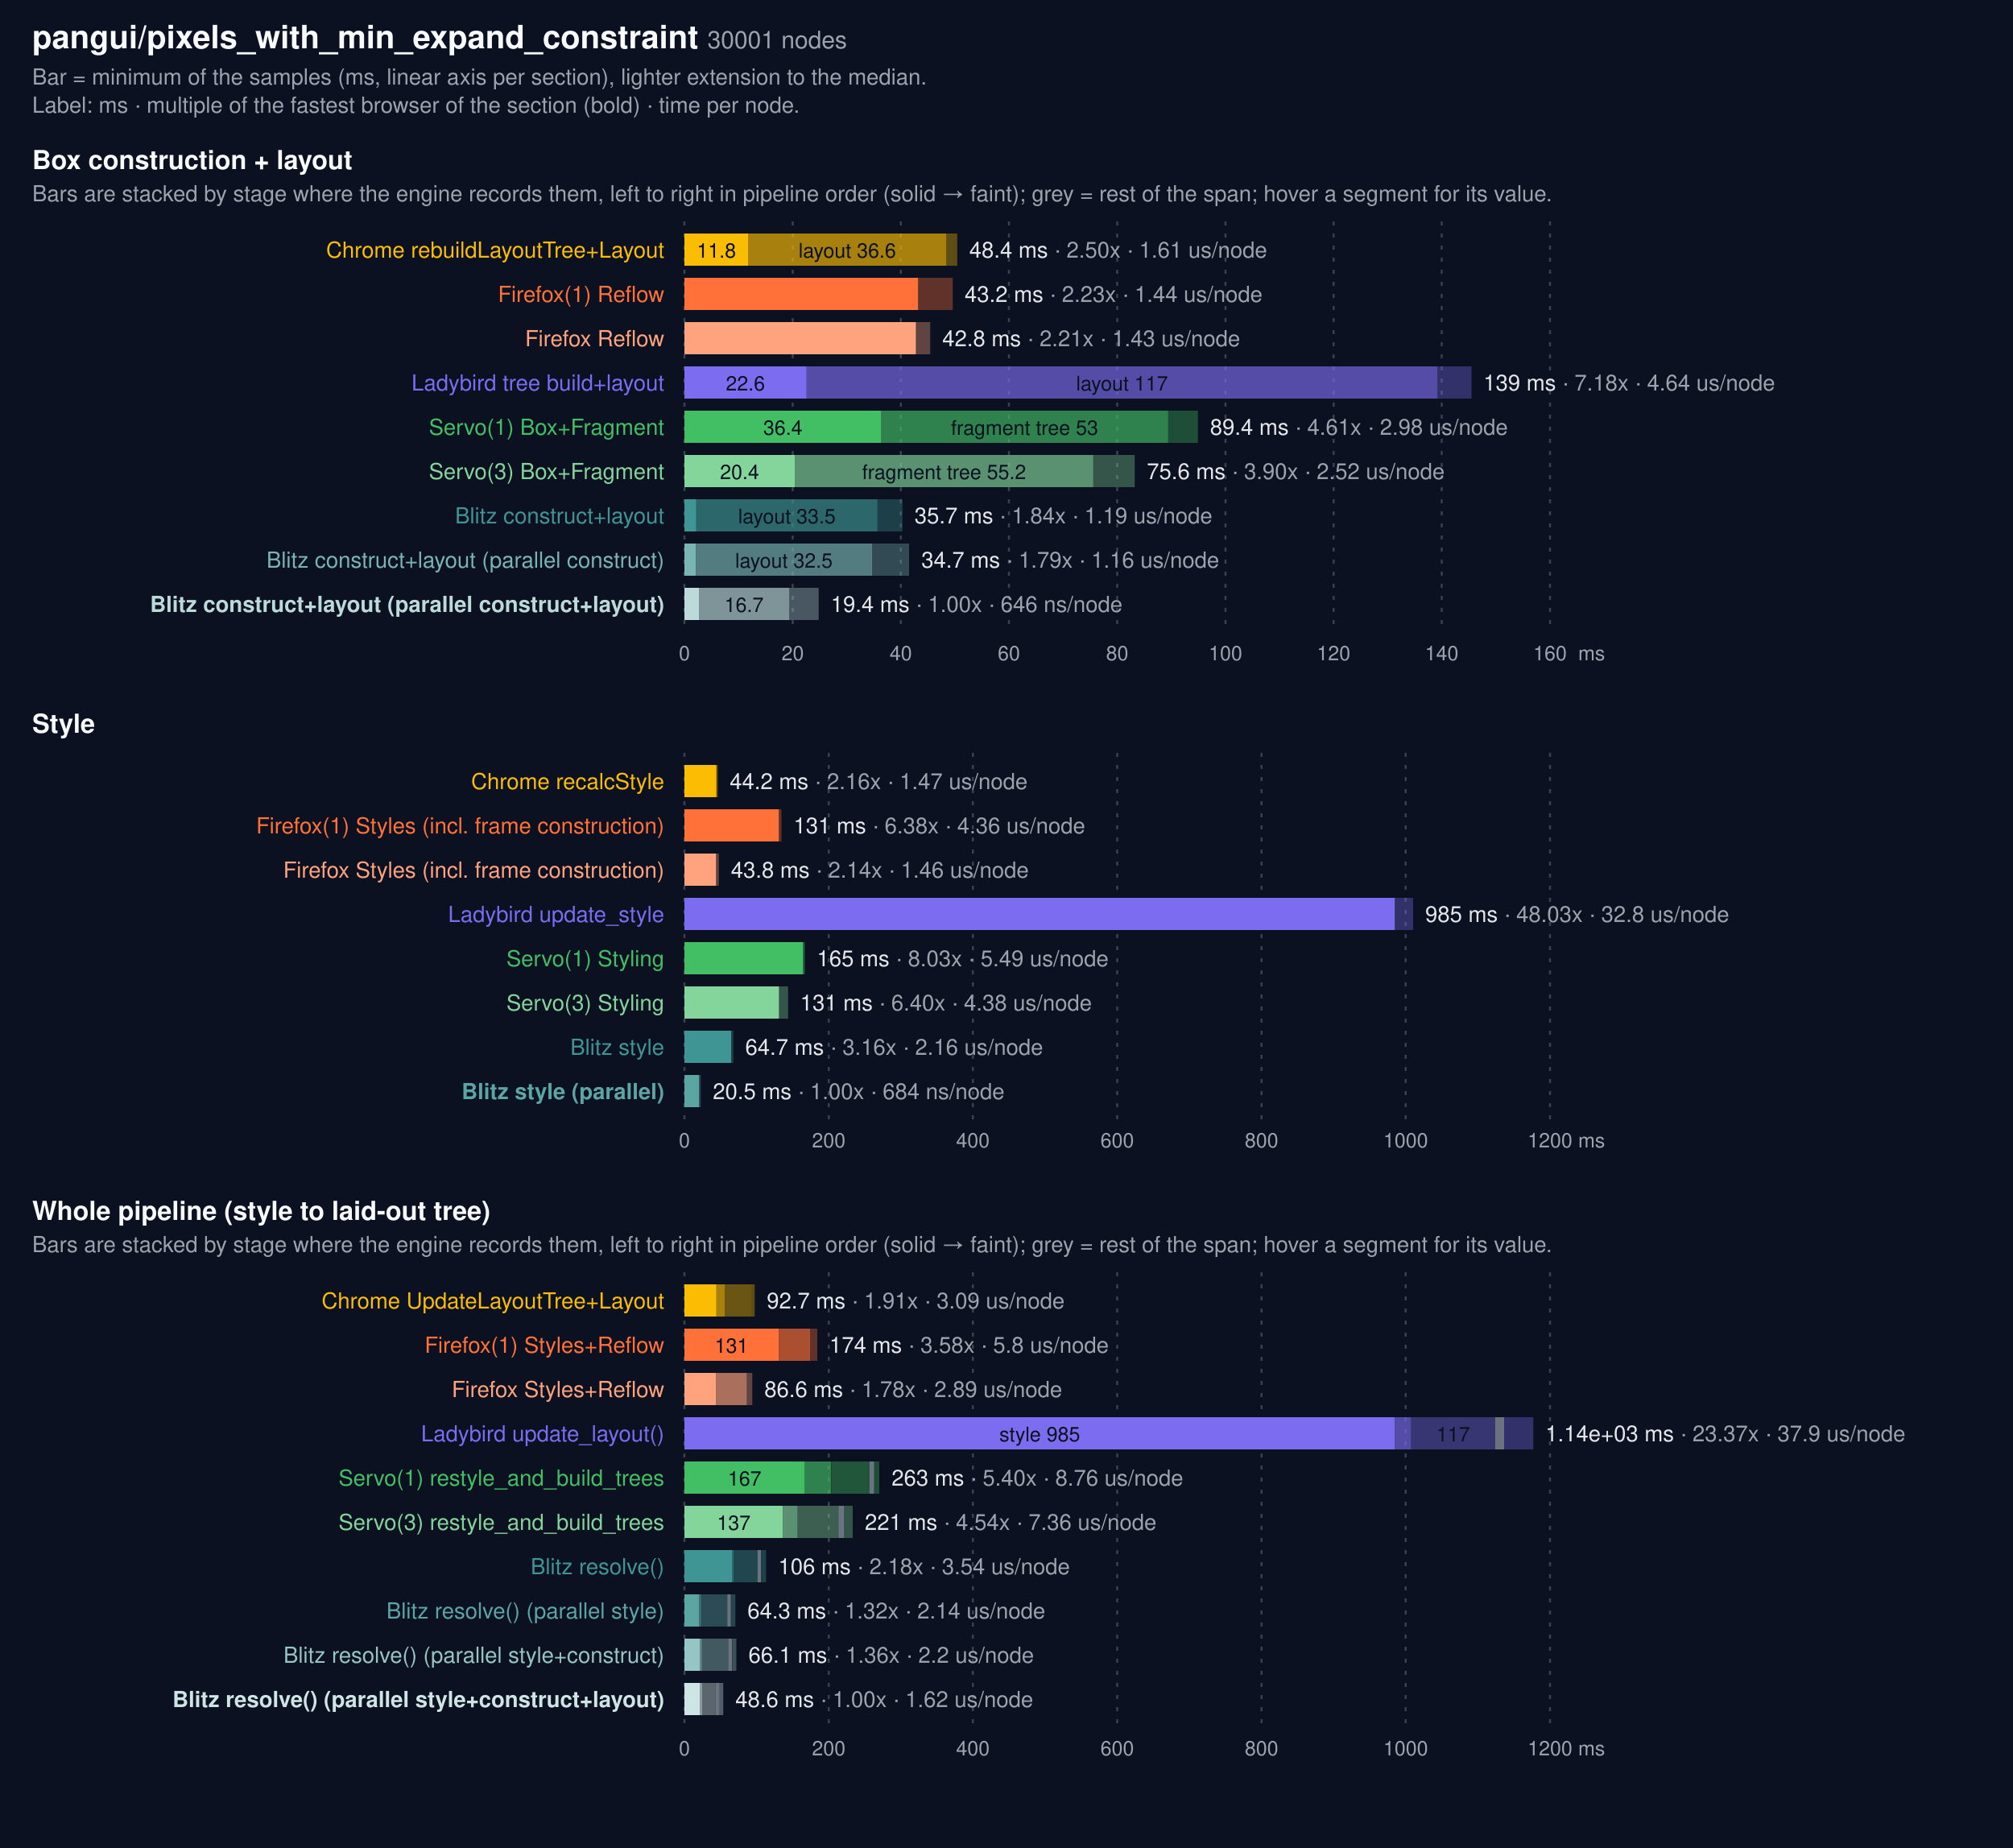
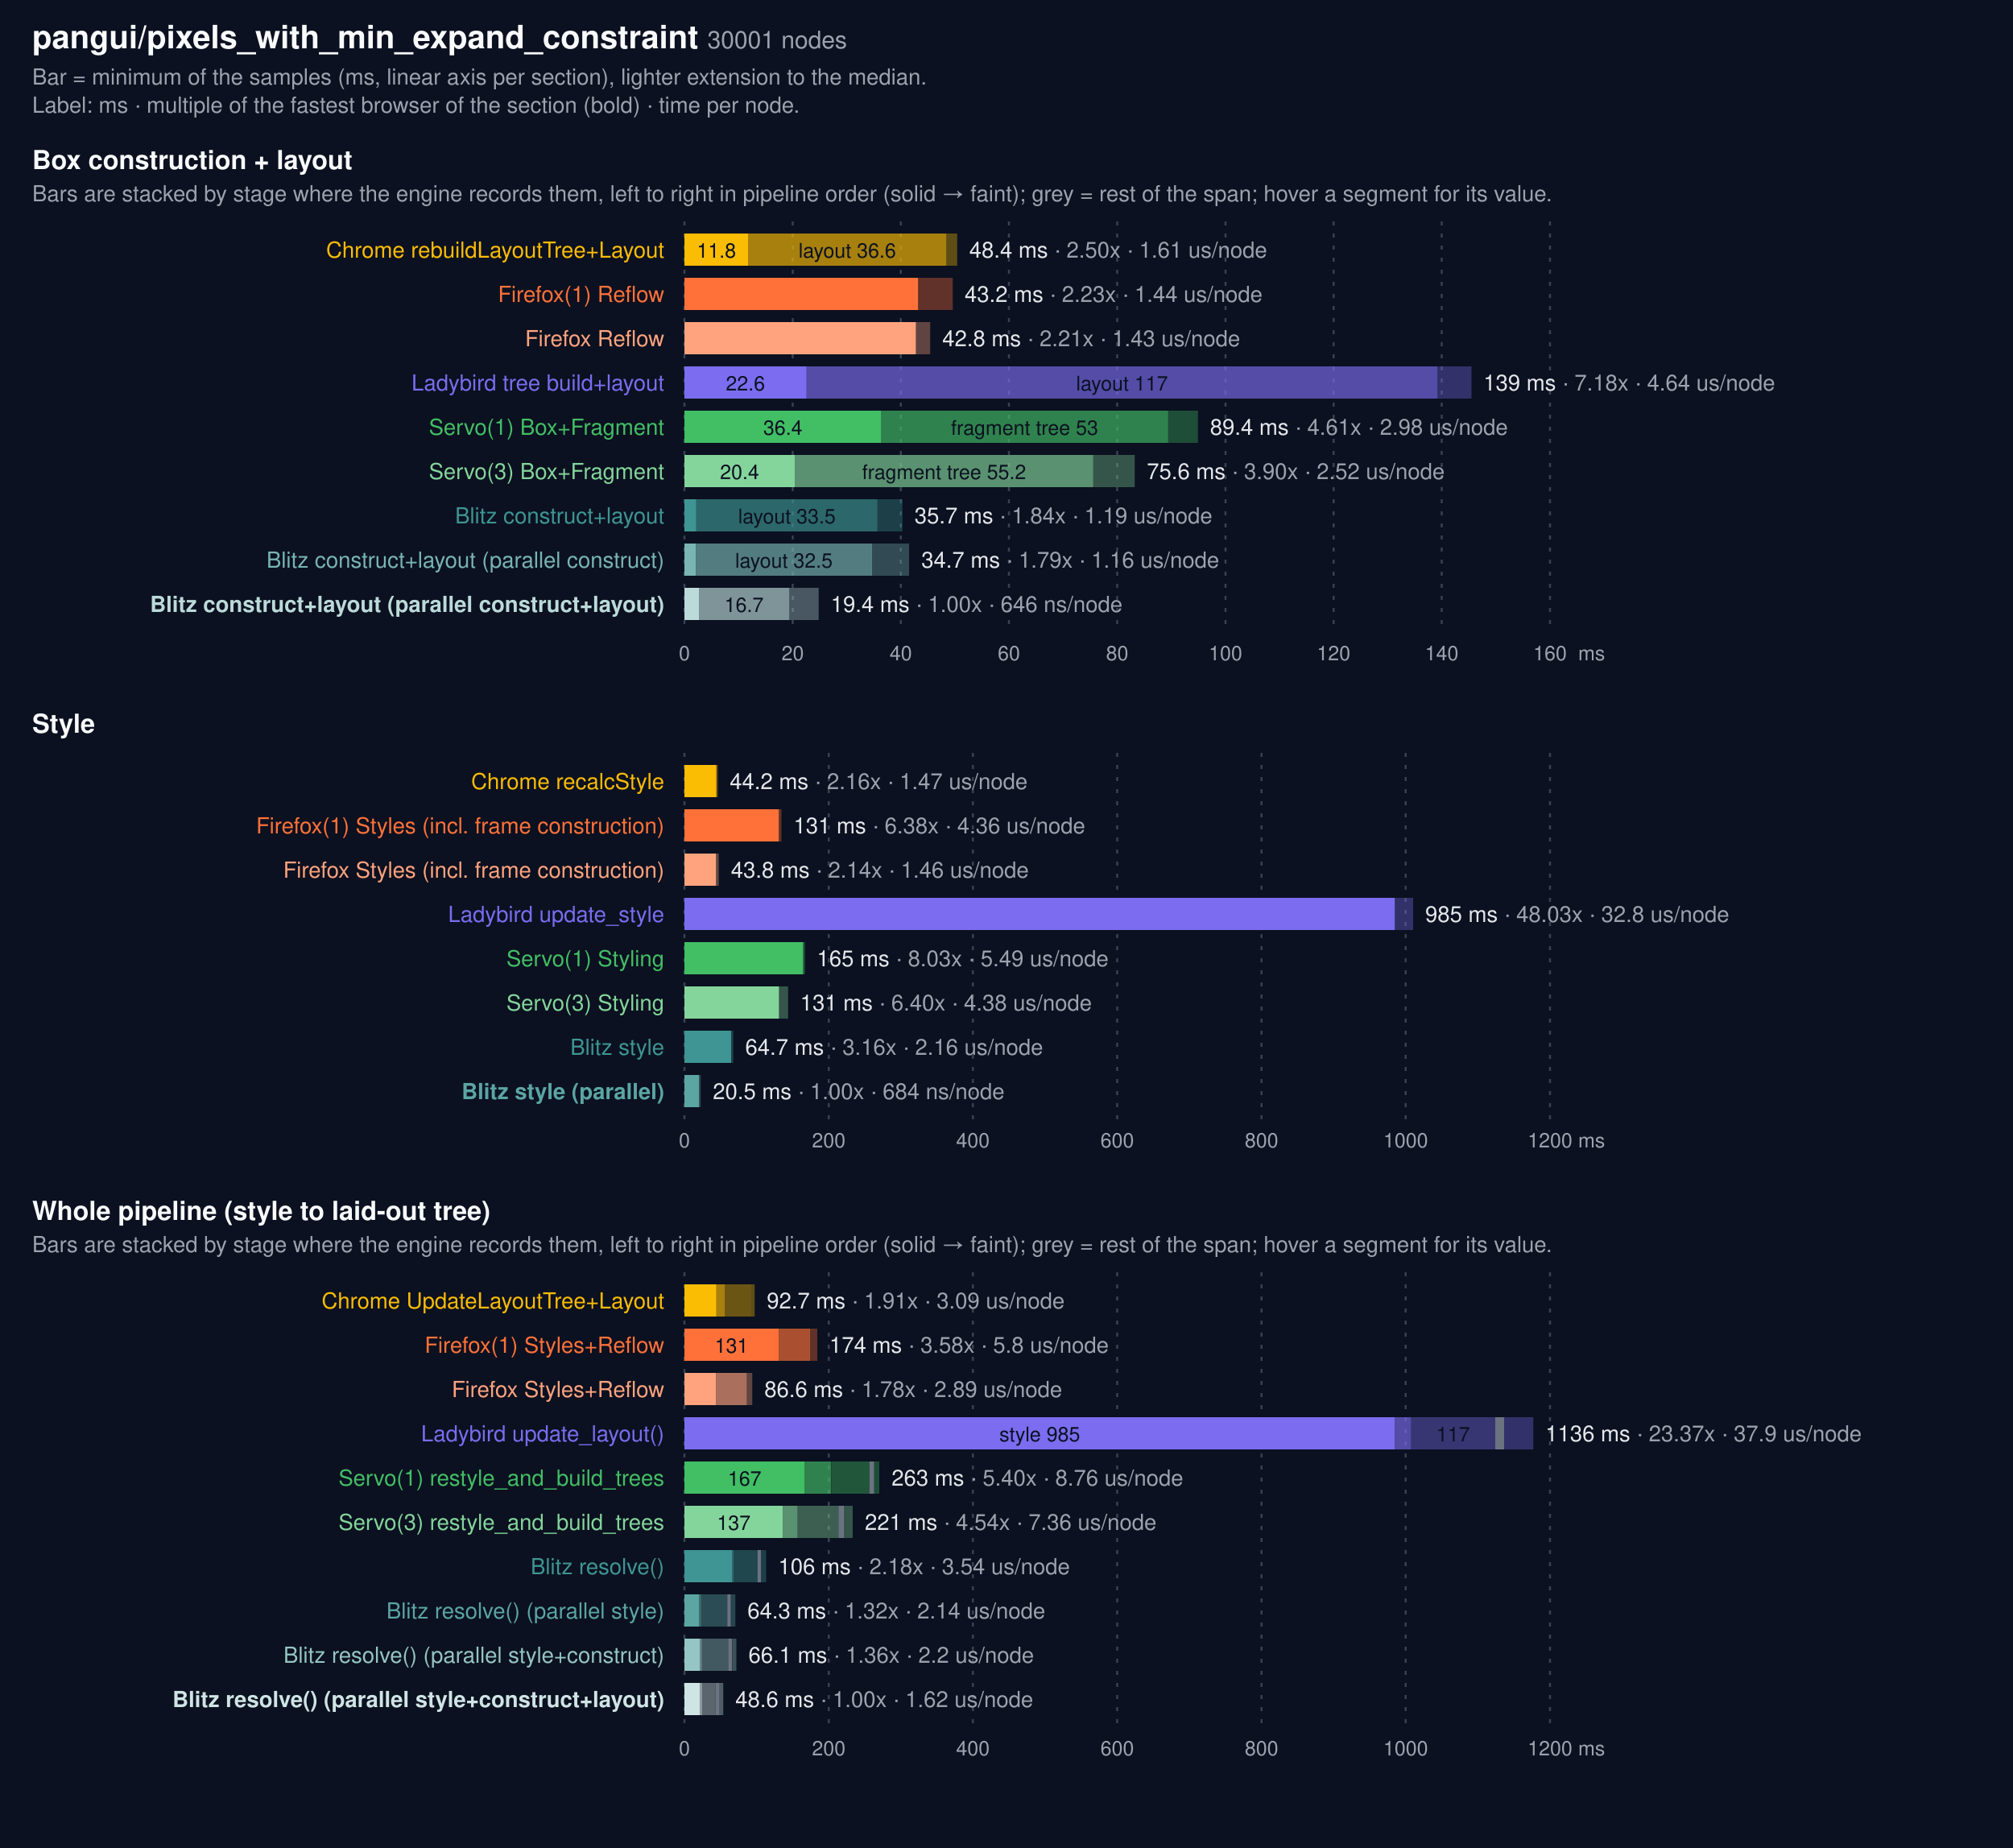
<svg xmlns="http://www.w3.org/2000/svg" width="1000" height="918" viewBox="0 0 1000 918" font-family="system-ui, -apple-system, Segoe UI, Helvetica, Arial, sans-serif">
  <rect width="1000" height="918" fill="#0b1120" />
  <text x="16" y="24" fill="#f9fafb" font-size="16" font-weight="600">pangui/pixels_with_min_expand_constraint <tspan fill="#9ca3af" font-size="12" font-weight="400">30001 nodes</tspan>
  </text>
  <text x="16" y="42" fill="#9ca3af" font-size="11">Bar = minimum of the samples (ms, linear axis per section), lighter extension to the median.</text>
  <text x="16" y="56" fill="#9ca3af" font-size="11">Label: ms · multiple of the fastest browser of the section (bold) · time per node.</text>
  <text x="16" y="84" fill="#f9fafb" font-size="13" font-weight="600">Box construction + layout</text>
  <text x="16" y="100" fill="#9ca3af" font-size="11">Bars are stacked by stage where the engine records them, left to right in pipeline order (solid → faint); grey = rest of the span; hover a segment for its value.</text>
  <line x1="340.0" x2="340.0" y1="110" y2="314" stroke="#374151" stroke-dasharray="2 4" />
  <text x="340.0" y="328" fill="#9ca3af" font-size="10" text-anchor="middle">0</text>
  <line x1="393.8" x2="393.8" y1="110" y2="314" stroke="#374151" stroke-dasharray="2 4" />
  <text x="393.8" y="328" fill="#9ca3af" font-size="10" text-anchor="middle">20</text>
  <line x1="447.5" x2="447.5" y1="110" y2="314" stroke="#374151" stroke-dasharray="2 4" />
  <text x="447.5" y="328" fill="#9ca3af" font-size="10" text-anchor="middle">40</text>
  <line x1="501.2" x2="501.2" y1="110" y2="314" stroke="#374151" stroke-dasharray="2 4" />
  <text x="501.2" y="328" fill="#9ca3af" font-size="10" text-anchor="middle">60</text>
  <line x1="555.0" x2="555.0" y1="110" y2="314" stroke="#374151" stroke-dasharray="2 4" />
  <text x="555.0" y="328" fill="#9ca3af" font-size="10" text-anchor="middle">80</text>
  <line x1="608.8" x2="608.8" y1="110" y2="314" stroke="#374151" stroke-dasharray="2 4" />
  <text x="608.8" y="328" fill="#9ca3af" font-size="10" text-anchor="middle">100</text>
  <line x1="662.5" x2="662.5" y1="110" y2="314" stroke="#374151" stroke-dasharray="2 4" />
  <text x="662.5" y="328" fill="#9ca3af" font-size="10" text-anchor="middle">120</text>
  <line x1="716.2" x2="716.2" y1="110" y2="314" stroke="#374151" stroke-dasharray="2 4" />
  <text x="716.2" y="328" fill="#9ca3af" font-size="10" text-anchor="middle">140</text>
  <line x1="770.0" x2="770.0" y1="110" y2="314" stroke="#374151" stroke-dasharray="2 4" />
  <text x="770.0" y="328" fill="#9ca3af" font-size="10" text-anchor="middle">160</text>
  <text x="784" y="328" fill="#9ca3af" font-size="10">ms</text>
  <text x="330" y="128" fill="#FBBC04" font-size="11" text-anchor="end">Chrome rebuildLayoutTree+Layout</text>
  <rect x="340.0" y="116" width="31.8" height="16" fill="#FBBC04" opacity="1.0" />
  <text x="355.9" y="128" fill="#0b1120" font-size="10" text-anchor="middle">11.8</text>
  <rect x="371.8" y="116" width="98.3" height="16" fill="#FBBC04" opacity="0.65" />
  <text x="420.9" y="128" fill="#0b1120" font-size="10" text-anchor="middle">layout 36.6</text>
  <rect x="470.1" y="116" width="5.4" height="16" fill="#FBBC04" opacity="0.35" />
  <text x="481.5" y="128" fill="#e5e7eb" font-size="11">48.4 ms <tspan fill="#9ca3af">· 2.50x · 1.61 us/node</tspan>
  </text>
  <text x="330" y="150" fill="#FF7139" font-size="11" text-anchor="end">Firefox(1) Reflow</text>
  <rect x="340" y="138" width="116.1" height="16" fill="#FF7139" />
  <rect x="456.1" y="138" width="17.2" height="16" fill="#FF7139" opacity="0.35" />
  <text x="479.2" y="150" fill="#e5e7eb" font-size="11">43.2 ms <tspan fill="#9ca3af">· 2.23x · 1.44 us/node</tspan>
  </text>
  <text x="330" y="172" fill="#ffa37e" font-size="11" text-anchor="end">Firefox Reflow</text>
  <rect x="340" y="160" width="115.0" height="16" fill="#ffa37e" />
  <rect x="455.0" y="160" width="7.1" height="16" fill="#ffa37e" opacity="0.35" />
  <text x="468.1" y="172" fill="#e5e7eb" font-size="11">42.8 ms <tspan fill="#9ca3af">· 2.21x · 1.43 us/node</tspan>
  </text>
  <text x="330" y="194" fill="#7B6CF0" font-size="11" text-anchor="end">Ladybird tree build+layout</text>
  <rect x="340.0" y="182" width="60.7" height="16" fill="#7B6CF0" opacity="1.0" />
  <text x="370.3" y="194" fill="#0b1120" font-size="10" text-anchor="middle">22.6</text>
  <rect x="400.7" y="182" width="313.4" height="16" fill="#7B6CF0" opacity="0.65" />
  <text x="557.4" y="194" fill="#0b1120" font-size="10" text-anchor="middle">layout 117</text>
  <rect x="714.1" y="182" width="16.9" height="16" fill="#7B6CF0" opacity="0.35" />
  <text x="736.9" y="194" fill="#e5e7eb" font-size="11">139 ms <tspan fill="#9ca3af">· 7.18x · 4.64 us/node</tspan>
  </text>
  <text x="330" y="216" fill="#42BE65" font-size="11" text-anchor="end">Servo(1) Box+Fragment</text>
  <rect x="340.0" y="204" width="97.8" height="16" fill="#42BE65" opacity="1.0" />
  <text x="388.9" y="216" fill="#0b1120" font-size="10" text-anchor="middle">36.4</text>
  <rect x="437.8" y="204" width="142.5" height="16" fill="#42BE65" opacity="0.65" />
  <text x="509.0" y="216" fill="#0b1120" font-size="10" text-anchor="middle">fragment tree 53</text>
  <rect x="580.3" y="204" width="14.8" height="16" fill="#42BE65" opacity="0.35" />
  <text x="601.1" y="216" fill="#e5e7eb" font-size="11">89.4 ms <tspan fill="#9ca3af">· 4.61x · 2.98 us/node</tspan>
  </text>
  <text x="330" y="238" fill="#84d59b" font-size="11" text-anchor="end">Servo(3) Box+Fragment</text>
  <rect x="340.0" y="226" width="54.8" height="16" fill="#84d59b" opacity="1.0" />
  <text x="367.4" y="238" fill="#0b1120" font-size="10" text-anchor="middle">20.4</text>
  <rect x="394.8" y="226" width="148.3" height="16" fill="#84d59b" opacity="0.65" />
  <text x="469.0" y="238" fill="#0b1120" font-size="10" text-anchor="middle">fragment tree 55.2</text>
  <rect x="543.1" y="226" width="20.6" height="16" fill="#84d59b" opacity="0.35" />
  <text x="569.7" y="238" fill="#e5e7eb" font-size="11">75.6 ms <tspan fill="#9ca3af">· 3.90x · 2.52 us/node</tspan>
  </text>
  <text x="330" y="260" fill="#3E9593" font-size="11" text-anchor="end">Blitz construct+layout</text>
  <rect x="340.0" y="248" width="5.9" height="16" fill="#3E9593" opacity="1.0" />
  <rect x="345.9" y="248" width="90.0" height="16" fill="#3E9593" opacity="0.65" />
  <text x="390.9" y="260" fill="#0b1120" font-size="10" text-anchor="middle">layout 33.5</text>
  <rect x="435.9" y="248" width="12.4" height="16" fill="#3E9593" opacity="0.35" />
  <text x="454.3" y="260" fill="#e5e7eb" font-size="11">35.7 ms <tspan fill="#9ca3af">· 1.84x · 1.19 us/node</tspan>
  </text>
  <text x="330" y="282" fill="#78b5b3" font-size="11" text-anchor="end">Blitz construct+layout (parallel construct)</text>
  <rect x="340.0" y="270" width="5.7" height="16" fill="#78b5b3" opacity="1.0" />
  <rect x="345.7" y="270" width="87.5" height="16" fill="#78b5b3" opacity="0.65" />
  <text x="389.4" y="282" fill="#0b1120" font-size="10" text-anchor="middle">layout 32.5</text>
-   <rect x="433.1" y="270" width="0.0" height="16" fill="#6b7280" opacity="1.0" />
  <rect x="433.1" y="270" width="18.5" height="16" fill="#78b5b3" opacity="0.35" />
  <text x="457.7" y="282" fill="#e5e7eb" font-size="11">34.7 ms <tspan fill="#9ca3af">· 1.79x · 1.16 us/node</tspan>
  </text>
  <text x="330" y="304" fill="#bbdad9" font-size="11" text-anchor="end" font-weight="700">Blitz construct+layout (parallel construct+layout)</text>
  <rect x="340.0" y="292" width="7.2" height="16" fill="#bbdad9" opacity="1.0" />
  <rect x="347.2" y="292" width="44.9" height="16" fill="#bbdad9" opacity="0.65" />
  <text x="369.6" y="304" fill="#0b1120" font-size="10" text-anchor="middle">16.7</text>
  <rect x="392.1" y="292" width="14.6" height="16" fill="#bbdad9" opacity="0.35" />
  <text x="412.7" y="304" fill="#e5e7eb" font-size="11">19.4 ms <tspan fill="#9ca3af">· 1.00x · 646 ns/node</tspan>
  </text>
  <text x="16" y="364" fill="#f9fafb" font-size="13" font-weight="600">Style</text>
  <line x1="340.0" x2="340.0" y1="374" y2="556" stroke="#374151" stroke-dasharray="2 4" />
  <text x="340.0" y="570" fill="#9ca3af" font-size="10" text-anchor="middle">0</text>
  <line x1="411.7" x2="411.7" y1="374" y2="556" stroke="#374151" stroke-dasharray="2 4" />
  <text x="411.7" y="570" fill="#9ca3af" font-size="10" text-anchor="middle">200</text>
  <line x1="483.3" x2="483.3" y1="374" y2="556" stroke="#374151" stroke-dasharray="2 4" />
  <text x="483.3" y="570" fill="#9ca3af" font-size="10" text-anchor="middle">400</text>
  <line x1="555.0" x2="555.0" y1="374" y2="556" stroke="#374151" stroke-dasharray="2 4" />
  <text x="555.0" y="570" fill="#9ca3af" font-size="10" text-anchor="middle">600</text>
  <line x1="626.7" x2="626.7" y1="374" y2="556" stroke="#374151" stroke-dasharray="2 4" />
  <text x="626.7" y="570" fill="#9ca3af" font-size="10" text-anchor="middle">800</text>
  <line x1="698.3" x2="698.3" y1="374" y2="556" stroke="#374151" stroke-dasharray="2 4" />
  <text x="698.3" y="570" fill="#9ca3af" font-size="10" text-anchor="middle">1000</text>
  <line x1="770.0" x2="770.0" y1="374" y2="556" stroke="#374151" stroke-dasharray="2 4" />
  <text x="770.0" y="570" fill="#9ca3af" font-size="10" text-anchor="middle">1200</text>
  <text x="784" y="570" fill="#9ca3af" font-size="10">ms</text>
  <text x="330" y="392" fill="#FBBC04" font-size="11" text-anchor="end">Chrome recalcStyle</text>
  <rect x="340" y="380" width="15.9" height="16" fill="#FBBC04" />
  <rect x="355.9" y="380" width="0.7" height="16" fill="#FBBC04" opacity="0.35" />
  <text x="362.5" y="392" fill="#e5e7eb" font-size="11">44.2 ms <tspan fill="#9ca3af">· 2.16x · 1.47 us/node</tspan>
  </text>
  <text x="330" y="414" fill="#FF7139" font-size="11" text-anchor="end">Firefox(1) Styles (incl. frame construction)</text>
  <rect x="340" y="402" width="46.9" height="16" fill="#FF7139" />
  <rect x="386.9" y="402" width="1.3" height="16" fill="#FF7139" opacity="0.35" />
  <text x="394.2" y="414" fill="#e5e7eb" font-size="11">131 ms <tspan fill="#9ca3af">· 6.38x · 4.36 us/node</tspan>
  </text>
  <text x="330" y="436" fill="#ffa37e" font-size="11" text-anchor="end">Firefox Styles (incl. frame construction)</text>
  <rect x="340" y="424" width="15.7" height="16" fill="#ffa37e" />
  <rect x="355.7" y="424" width="1.4" height="16" fill="#ffa37e" opacity="0.35" />
  <text x="363.1" y="436" fill="#e5e7eb" font-size="11">43.8 ms <tspan fill="#9ca3af">· 2.14x · 1.46 us/node</tspan>
  </text>
  <text x="330" y="458" fill="#7B6CF0" font-size="11" text-anchor="end">Ladybird update_style</text>
  <rect x="340" y="446" width="352.9" height="16" fill="#7B6CF0" />
  <rect x="692.9" y="446" width="9.1" height="16" fill="#7B6CF0" opacity="0.35" />
  <text x="708.0" y="458" fill="#e5e7eb" font-size="11">985 ms <tspan fill="#9ca3af">· 48.03x · 32.8 us/node</tspan>
  </text>
  <text x="330" y="480" fill="#42BE65" font-size="11" text-anchor="end">Servo(1) Styling</text>
  <rect x="340" y="468" width="59.0" height="16" fill="#42BE65" />
  <rect x="399.0" y="468" width="0.9" height="16" fill="#42BE65" opacity="0.35" />
  <text x="405.8" y="480" fill="#e5e7eb" font-size="11">165 ms <tspan fill="#9ca3af">· 8.03x · 5.49 us/node</tspan>
  </text>
  <text x="330" y="502" fill="#84d59b" font-size="11" text-anchor="end">Servo(3) Styling</text>
  <rect x="340" y="490" width="47.0" height="16" fill="#84d59b" />
  <rect x="387.0" y="490" width="4.5" height="16" fill="#84d59b" opacity="0.35" />
  <text x="397.5" y="502" fill="#e5e7eb" font-size="11">131 ms <tspan fill="#9ca3af">· 6.40x · 4.38 us/node</tspan>
  </text>
  <text x="330" y="524" fill="#3E9593" font-size="11" text-anchor="end">Blitz style</text>
  <rect x="340" y="512" width="23.2" height="16" fill="#3E9593" />
  <rect x="363.2" y="512" width="1.1" height="16" fill="#3E9593" opacity="0.35" />
  <text x="370.2" y="524" fill="#e5e7eb" font-size="11">64.7 ms <tspan fill="#9ca3af">· 3.16x · 2.16 us/node</tspan>
  </text>
  <text x="330" y="546" fill="#5ba5a3" font-size="11" text-anchor="end" font-weight="700">Blitz style (parallel)</text>
  <rect x="340" y="534" width="7.3" height="16" fill="#5ba5a3" />
  <rect x="347.3" y="534" width="0.8" height="16" fill="#5ba5a3" opacity="0.35" />
  <text x="354.1" y="546" fill="#e5e7eb" font-size="11">20.5 ms <tspan fill="#9ca3af">· 1.00x · 684 ns/node</tspan>
  </text>
  <text x="16" y="606" fill="#f9fafb" font-size="13" font-weight="600">Whole pipeline (style to laid-out tree)</text>
  <text x="16" y="622" fill="#9ca3af" font-size="11">Bars are stacked by stage where the engine records them, left to right in pipeline order (solid → faint); grey = rest of the span; hover a segment for its value.</text>
  <line x1="340.0" x2="340.0" y1="632" y2="858" stroke="#374151" stroke-dasharray="2 4" />
  <text x="340.0" y="872" fill="#9ca3af" font-size="10" text-anchor="middle">0</text>
  <line x1="411.7" x2="411.7" y1="632" y2="858" stroke="#374151" stroke-dasharray="2 4" />
  <text x="411.7" y="872" fill="#9ca3af" font-size="10" text-anchor="middle">200</text>
  <line x1="483.3" x2="483.3" y1="632" y2="858" stroke="#374151" stroke-dasharray="2 4" />
  <text x="483.3" y="872" fill="#9ca3af" font-size="10" text-anchor="middle">400</text>
  <line x1="555.0" x2="555.0" y1="632" y2="858" stroke="#374151" stroke-dasharray="2 4" />
  <text x="555.0" y="872" fill="#9ca3af" font-size="10" text-anchor="middle">600</text>
  <line x1="626.7" x2="626.7" y1="632" y2="858" stroke="#374151" stroke-dasharray="2 4" />
  <text x="626.7" y="872" fill="#9ca3af" font-size="10" text-anchor="middle">800</text>
  <line x1="698.3" x2="698.3" y1="632" y2="858" stroke="#374151" stroke-dasharray="2 4" />
  <text x="698.3" y="872" fill="#9ca3af" font-size="10" text-anchor="middle">1000</text>
  <line x1="770.0" x2="770.0" y1="632" y2="858" stroke="#374151" stroke-dasharray="2 4" />
  <text x="770.0" y="872" fill="#9ca3af" font-size="10" text-anchor="middle">1200</text>
  <text x="784" y="872" fill="#9ca3af" font-size="10">ms</text>
  <text x="330" y="650" fill="#FBBC04" font-size="11" text-anchor="end">Chrome UpdateLayoutTree+Layout</text>
  <rect x="340.0" y="638" width="15.9" height="16" fill="#FBBC04" opacity="1.0" />
  <rect x="355.9" y="638" width="4.2" height="16" fill="#FBBC04" opacity="0.65" />
  <rect x="360.1" y="638" width="13.1" height="16" fill="#FBBC04" opacity="0.4" />
  <rect x="373.2" y="638" width="0.0" height="16" fill="#6b7280" opacity="1.0" />
  <rect x="373.2" y="638" width="1.7" height="16" fill="#FBBC04" opacity="0.35" />
  <text x="380.9" y="650" fill="#e5e7eb" font-size="11">92.7 ms <tspan fill="#9ca3af">· 1.91x · 3.09 us/node</tspan>
  </text>
  <text x="330" y="672" fill="#FF7139" font-size="11" text-anchor="end">Firefox(1) Styles+Reflow</text>
  <rect x="340.0" y="660" width="46.9" height="16" fill="#FF7139" opacity="1.0" />
  <text x="363.4" y="672" fill="#0b1120" font-size="10" text-anchor="middle">131</text>
  <rect x="386.9" y="660" width="15.5" height="16" fill="#FF7139" opacity="0.65" />
  <rect x="402.3" y="660" width="3.7" height="16" fill="#FF7139" opacity="0.35" />
  <text x="412.0" y="672" fill="#e5e7eb" font-size="11">174 ms <tspan fill="#9ca3af">· 3.58x · 5.8 us/node</tspan>
  </text>
  <text x="330" y="694" fill="#ffa37e" font-size="11" text-anchor="end">Firefox Styles+Reflow</text>
  <rect x="340.0" y="682" width="15.7" height="16" fill="#ffa37e" opacity="1.0" />
  <rect x="355.7" y="682" width="15.3" height="16" fill="#ffa37e" opacity="0.65" />
  <rect x="371.0" y="682" width="2.7" height="16" fill="#ffa37e" opacity="0.35" />
  <text x="379.7" y="694" fill="#e5e7eb" font-size="11">86.6 ms <tspan fill="#9ca3af">· 1.78x · 2.89 us/node</tspan>
  </text>
  <text x="330" y="716" fill="#7B6CF0" font-size="11" text-anchor="end">Ladybird update_layout()</text>
  <rect x="340.0" y="704" width="352.9" height="16" fill="#7B6CF0" opacity="1.0" />
  <text x="516.5" y="716" fill="#0b1120" font-size="10" text-anchor="middle">style 985</text>
  <rect x="692.9" y="704" width="8.1" height="16" fill="#7B6CF0" opacity="0.65" />
  <rect x="701.0" y="704" width="41.8" height="16" fill="#7B6CF0" opacity="0.4" />
  <text x="721.9" y="716" fill="#0b1120" font-size="10" text-anchor="middle">117</text>
  <rect x="742.8" y="704" width="4.4" height="16" fill="#6b7280" opacity="1.0" />
  <rect x="747.2" y="704" width="14.5" height="16" fill="#7B6CF0" opacity="0.35" />
-   <text x="767.7" y="716" fill="#e5e7eb" font-size="11">1.14e+03 ms <tspan fill="#9ca3af">· 23.37x · 37.9 us/node</tspan>
+   <text x="767.7" y="716" fill="#e5e7eb" font-size="11">1136 ms <tspan fill="#9ca3af">· 23.37x · 37.9 us/node</tspan>
  </text>
  <text x="330" y="738" fill="#42BE65" font-size="11" text-anchor="end">Servo(1) restyle_and_build_trees</text>
  <rect x="340.0" y="726" width="59.8" height="16" fill="#42BE65" opacity="1.0" />
  <text x="369.9" y="738" fill="#0b1120" font-size="10" text-anchor="middle">167</text>
  <rect x="399.8" y="726" width="13.0" height="16" fill="#42BE65" opacity="0.65" />
  <rect x="412.9" y="726" width="19.0" height="16" fill="#42BE65" opacity="0.4" />
  <rect x="431.9" y="726" width="2.3" height="16" fill="#6b7280" opacity="1.0" />
  <rect x="434.1" y="726" width="2.7" height="16" fill="#42BE65" opacity="0.35" />
  <text x="442.9" y="738" fill="#e5e7eb" font-size="11">263 ms <tspan fill="#9ca3af">· 5.40x · 8.76 us/node</tspan>
  </text>
  <text x="330" y="760" fill="#84d59b" font-size="11" text-anchor="end">Servo(3) restyle_and_build_trees</text>
  <rect x="340.0" y="748" width="48.9" height="16" fill="#84d59b" opacity="1.0" />
  <text x="364.5" y="760" fill="#0b1120" font-size="10" text-anchor="middle">137</text>
  <rect x="388.9" y="748" width="7.3" height="16" fill="#84d59b" opacity="0.65" />
  <rect x="396.2" y="748" width="20.3" height="16" fill="#84d59b" opacity="0.4" />
  <rect x="416.5" y="748" width="2.7" height="16" fill="#6b7280" opacity="1.0" />
  <rect x="419.1" y="748" width="4.5" height="16" fill="#84d59b" opacity="0.35" />
  <text x="429.6" y="760" fill="#e5e7eb" font-size="11">221 ms <tspan fill="#9ca3af">· 4.54x · 7.36 us/node</tspan>
  </text>
  <text x="330" y="782" fill="#3E9593" font-size="11" text-anchor="end">Blitz resolve()</text>
  <rect x="340.0" y="770" width="23.6" height="16" fill="#3E9593" opacity="1.0" />
  <rect x="363.6" y="770" width="0.8" height="16" fill="#3E9593" opacity="0.65" />
  <rect x="364.3" y="770" width="12.0" height="16" fill="#3E9593" opacity="0.4" />
  <rect x="376.3" y="770" width="1.7" height="16" fill="#6b7280" opacity="1.0" />
  <rect x="378.0" y="770" width="2.6" height="16" fill="#3E9593" opacity="0.35" />
  <text x="386.6" y="782" fill="#e5e7eb" font-size="11">106 ms <tspan fill="#9ca3af">· 2.18x · 3.54 us/node</tspan>
  </text>
  <text x="330" y="804" fill="#5ba5a3" font-size="11" text-anchor="end">Blitz resolve() (parallel style)</text>
  <rect x="340.0" y="792" width="7.3" height="16" fill="#5ba5a3" opacity="1.0" />
  <rect x="347.3" y="792" width="1.0" height="16" fill="#5ba5a3" opacity="0.65" />
  <rect x="348.3" y="792" width="13.0" height="16" fill="#5ba5a3" opacity="0.4" />
  <rect x="361.3" y="792" width="1.7" height="16" fill="#6b7280" opacity="1.0" />
  <rect x="363.0" y="792" width="2.3" height="16" fill="#5ba5a3" opacity="0.35" />
  <text x="371.3" y="804" fill="#e5e7eb" font-size="11">64.3 ms <tspan fill="#9ca3af">· 1.32x · 2.14 us/node</tspan>
  </text>
  <text x="330" y="826" fill="#95c5c4" font-size="11" text-anchor="end">Blitz resolve() (parallel style+construct)</text>
  <rect x="340.0" y="814" width="7.6" height="16" fill="#95c5c4" opacity="1.0" />
  <rect x="347.6" y="814" width="1.1" height="16" fill="#95c5c4" opacity="0.65" />
  <rect x="348.7" y="814" width="13.2" height="16" fill="#95c5c4" opacity="0.4" />
  <rect x="361.8" y="814" width="1.8" height="16" fill="#6b7280" opacity="1.0" />
  <rect x="363.7" y="814" width="2.1" height="16" fill="#95c5c4" opacity="0.35" />
  <text x="371.8" y="826" fill="#e5e7eb" font-size="11">66.1 ms <tspan fill="#9ca3af">· 1.36x · 2.2 us/node</tspan>
  </text>
  <text x="330" y="848" fill="#cfe4e4" font-size="11" text-anchor="end" font-weight="700">Blitz resolve() (parallel style+construct+layout)</text>
  <rect x="340.0" y="836" width="7.6" height="16" fill="#cfe4e4" opacity="1.0" />
  <rect x="347.6" y="836" width="1.2" height="16" fill="#cfe4e4" opacity="0.65" />
  <rect x="348.8" y="836" width="6.7" height="16" fill="#cfe4e4" opacity="0.4" />
  <rect x="355.5" y="836" width="1.9" height="16" fill="#6b7280" opacity="1.0" />
  <rect x="357.4" y="836" width="1.9" height="16" fill="#cfe4e4" opacity="0.35" />
  <text x="365.3" y="848" fill="#e5e7eb" font-size="11">48.6 ms <tspan fill="#9ca3af">· 1.00x · 1.62 us/node</tspan>
  </text>
</svg>
